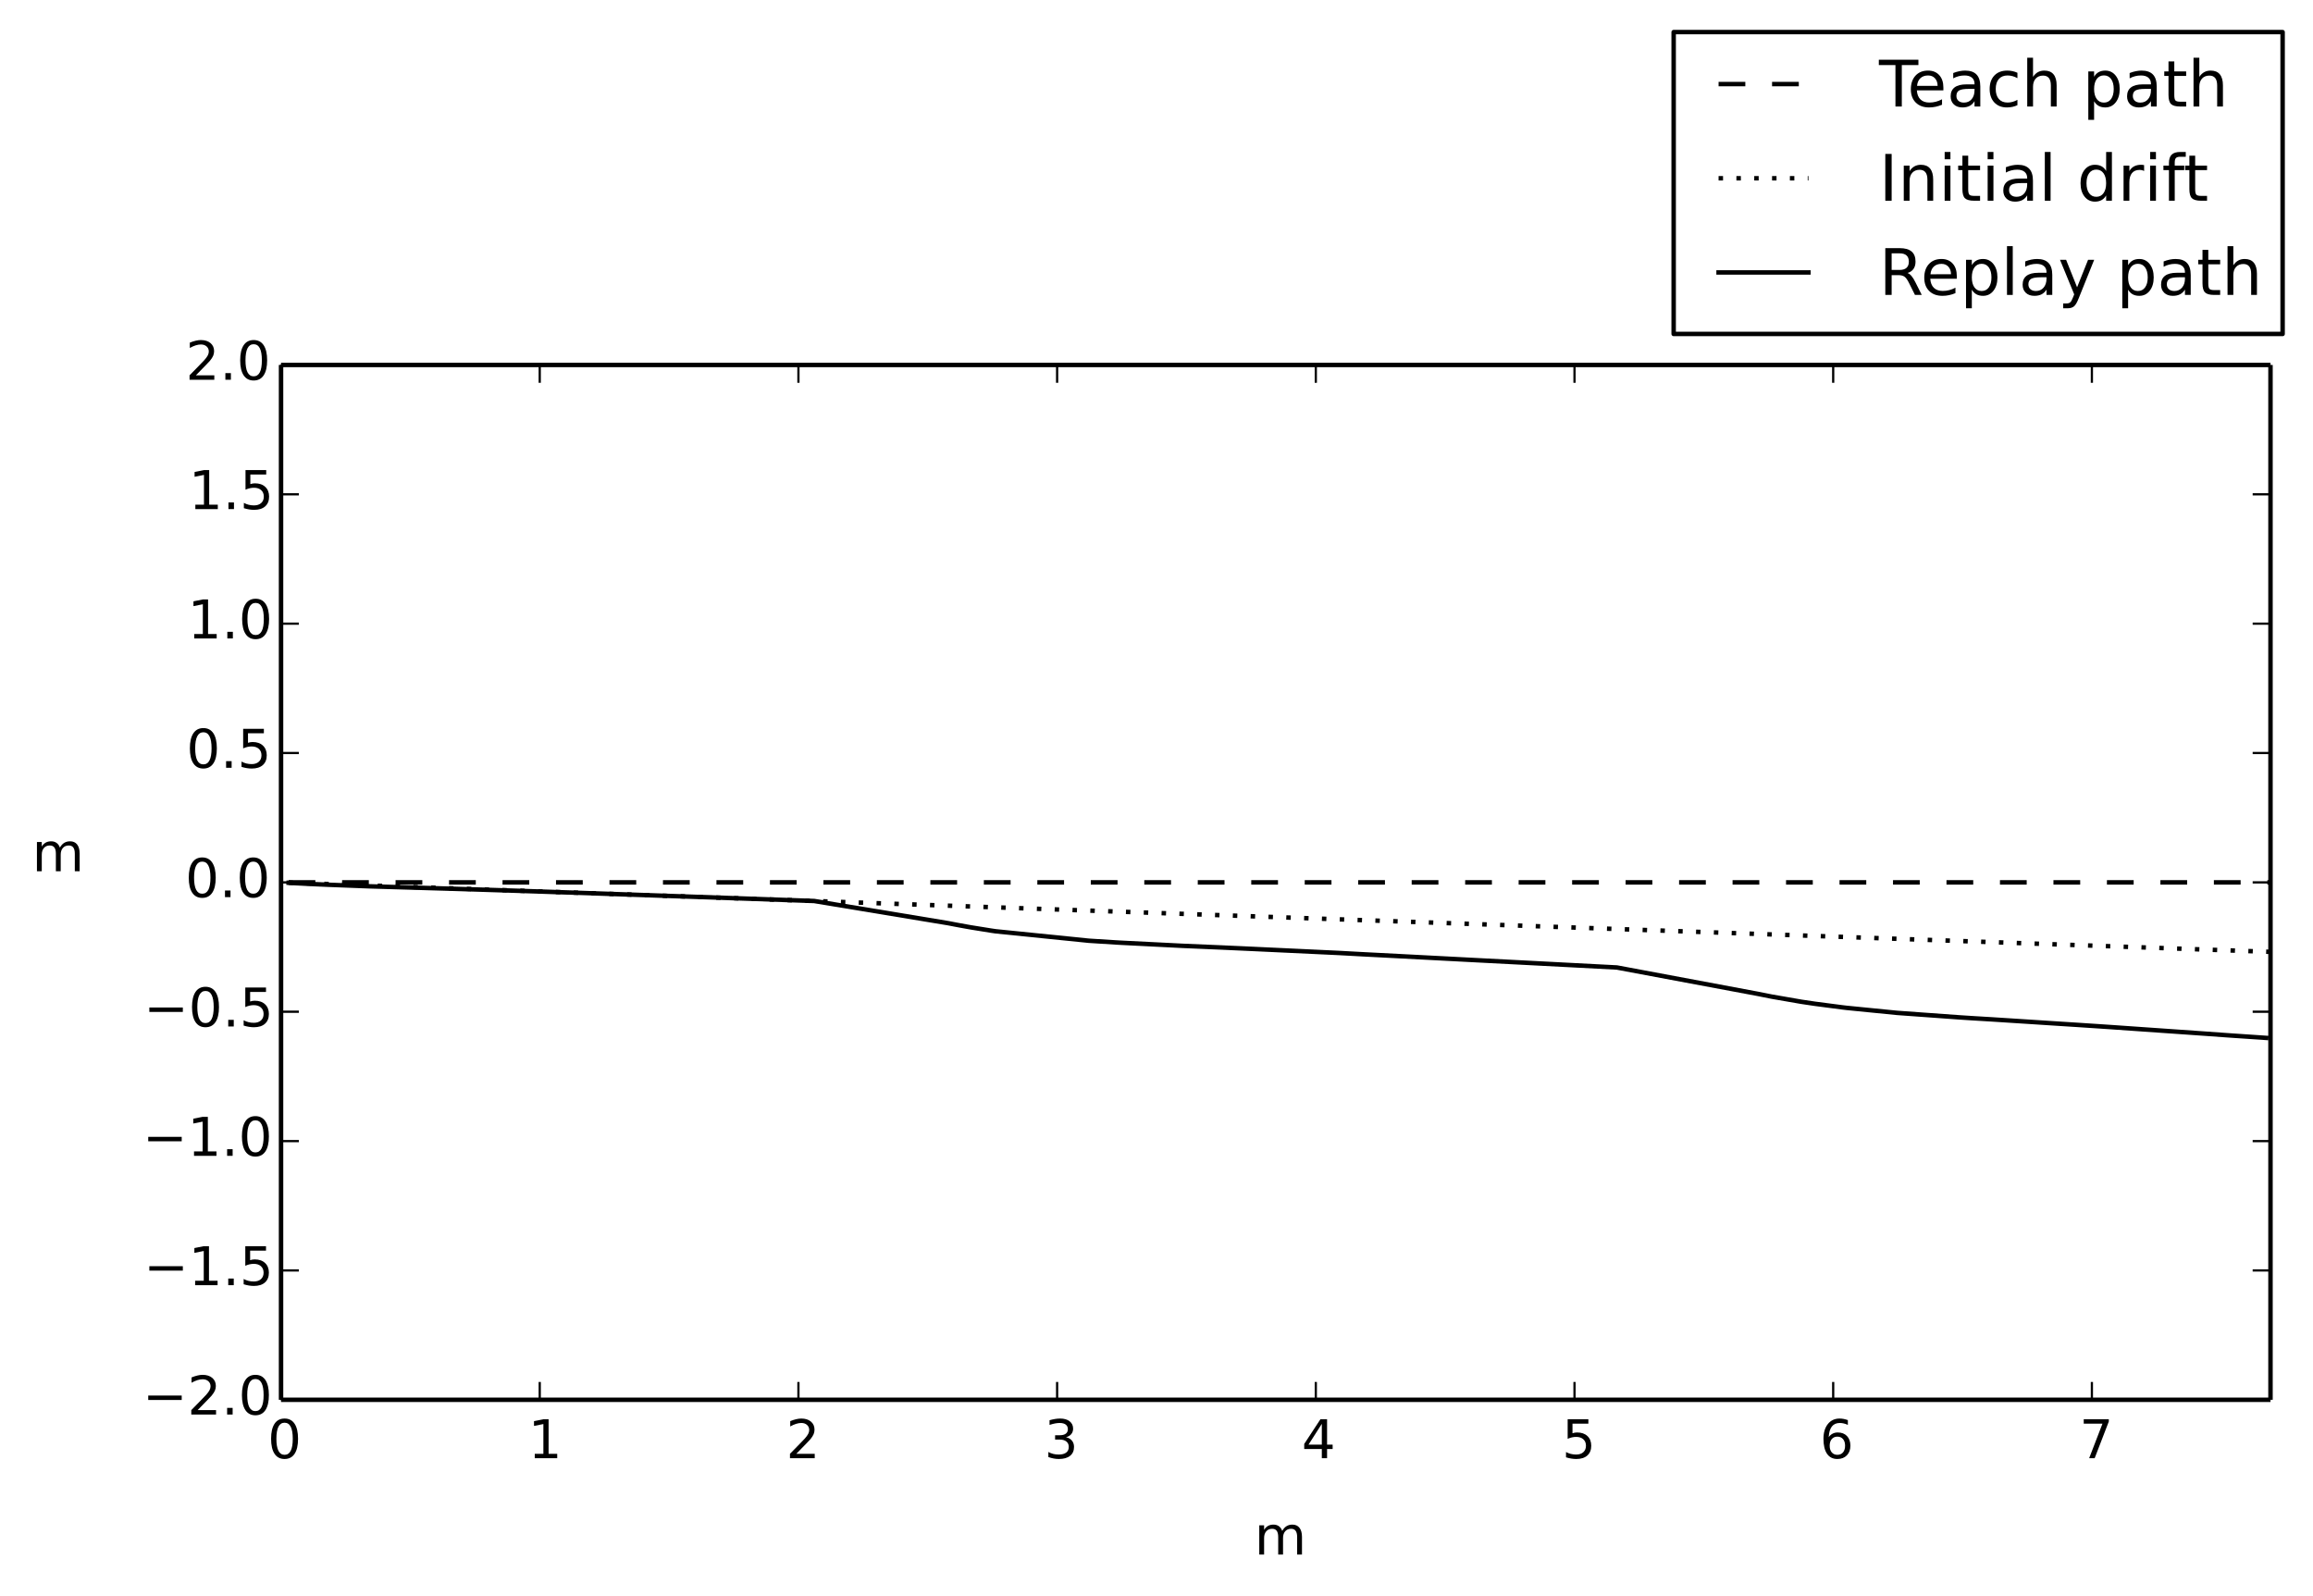
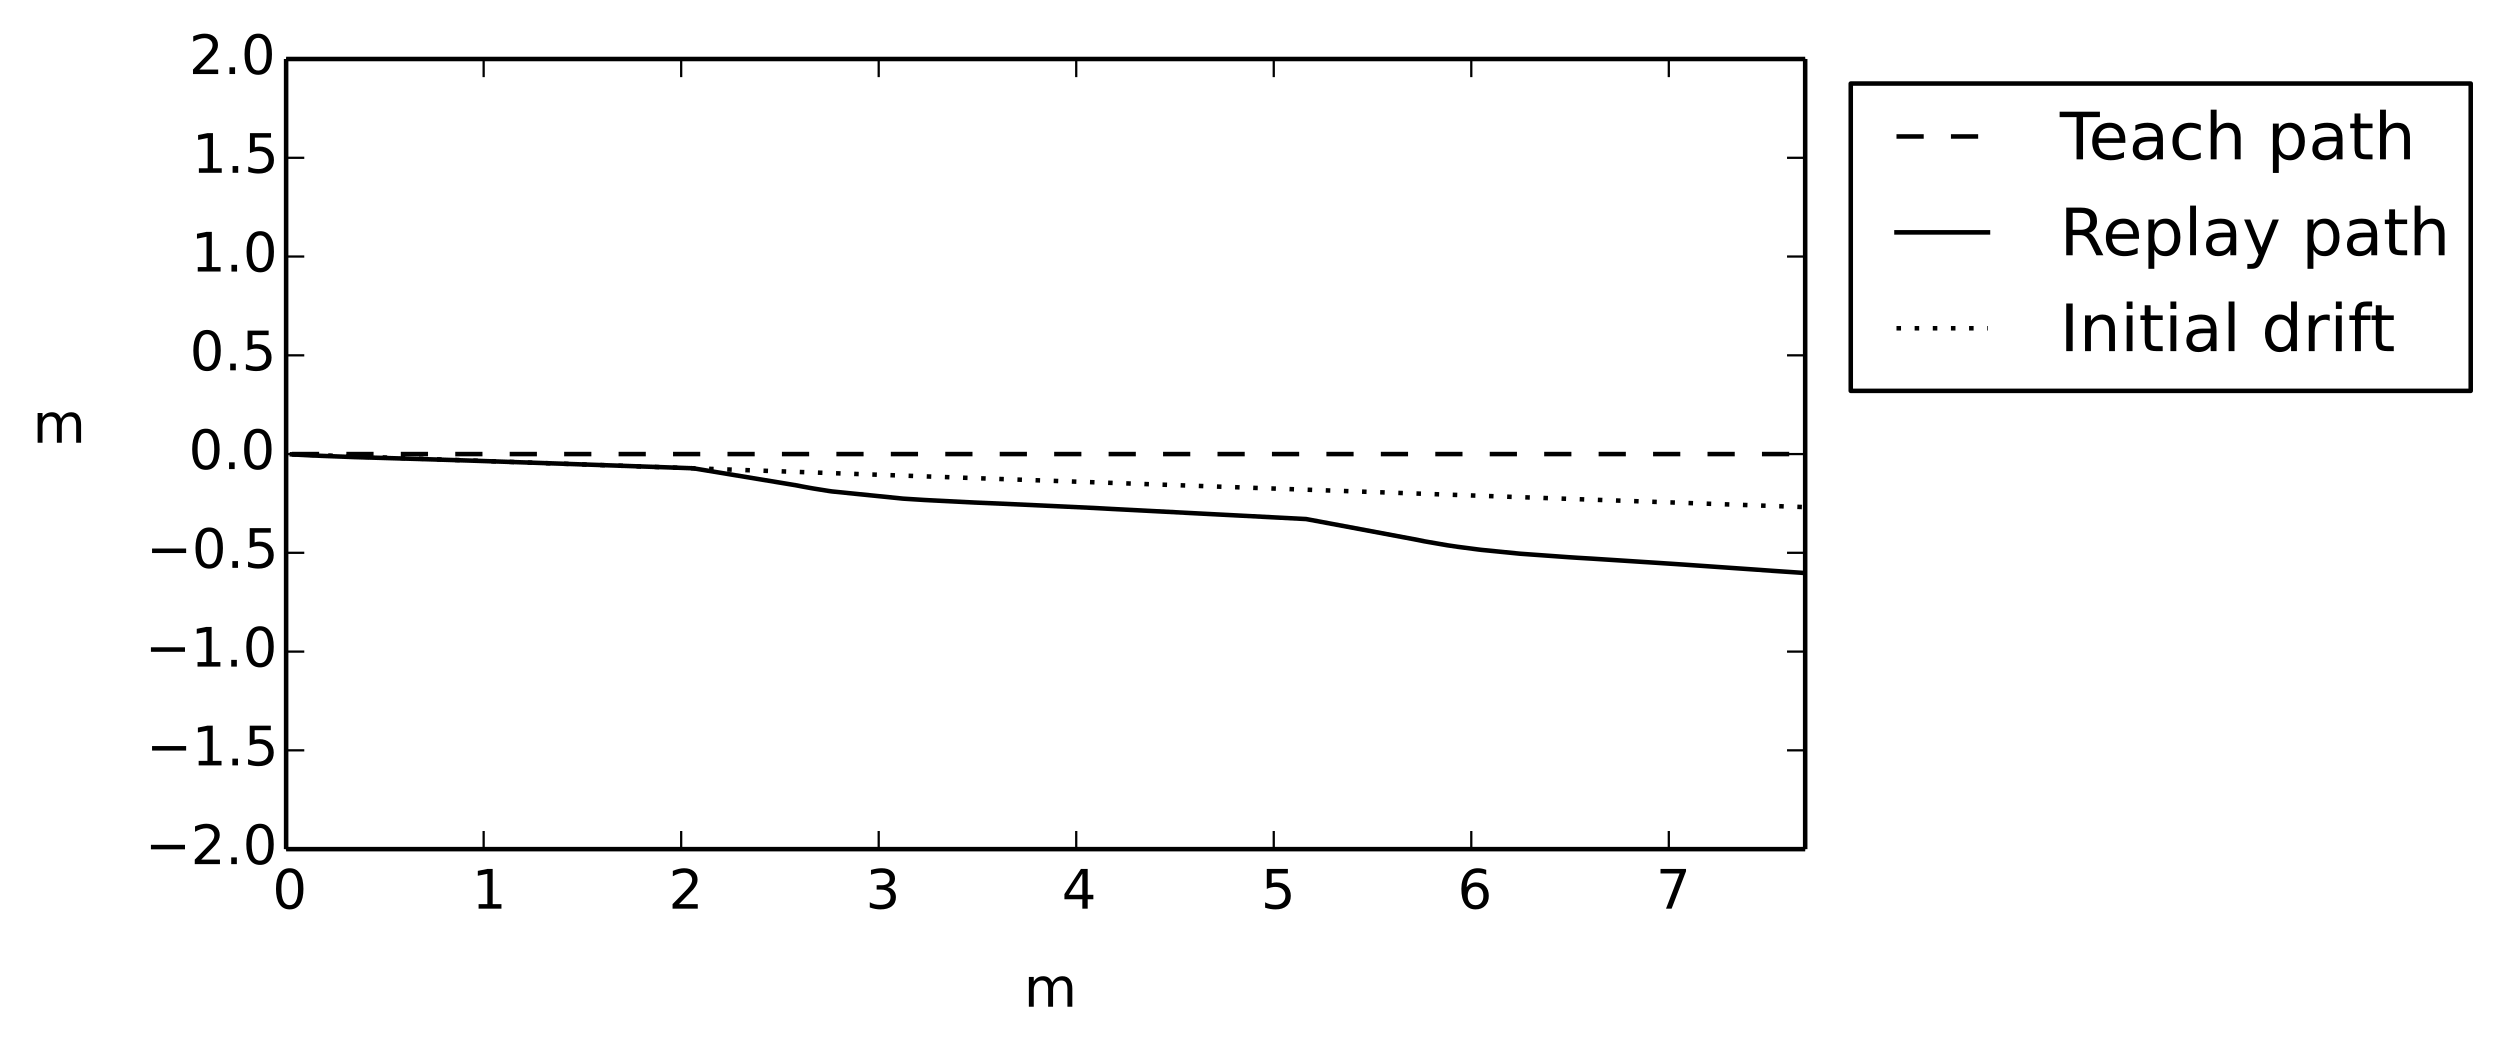
- <svg xmlns="http://www.w3.org/2000/svg" xmlns:xlink="http://www.w3.org/1999/xlink" height="358pt" version="1.1" viewBox="0 0 519 358" width="519pt">
+ <svg xmlns="http://www.w3.org/2000/svg" xmlns:xlink="http://www.w3.org/1999/xlink" height="231pt" version="1.1" viewBox="0 0 551 231" width="551pt">
  <defs>
    <style type="text/css">
*{stroke-linecap:butt;stroke-linejoin:round;}
  </style>
  </defs>
  <g id="figure_1">
    <g id="patch_1">
-       <path d=" M0 358.508 L519.382 358.508 L519.382 0 L0 0 z " style="fill:#ffffff;" />
+       <path d=" M0 231.573 L551.746 231.573 L551.746 0 L0 0 z " style="fill:#ffffff;" />
    </g>
    <g id="axes_1">
      <g id="patch_2">
-         <path d=" M63.062 314.08 L509.462 314.08 L509.462 81.895 L63.062 81.895 z " style="fill:#ffffff;" />
+         <path d=" M63.062 187.146 L397.862 187.146 L397.862 13.007 L63.062 13.007 z " style="fill:#ffffff;" />
      </g>
      <g id="line2d_1">
-         <path clip-path="url(#pa3fb8d9134)" d=" M64.76 197.988 L66.4 197.988 L69.594 197.988 L70.632 197.988 L73.546 197.988 L82.97 197.988 L91.928 197.988 L101.537 197.988 L104.638 197.988 L105.892 197.988 L116.638 197.988 L123.231 197.988 L133.83 197.988 L134.774 197.988 L135.996 197.988 L137.536 197.988 L138.831 197.988 L140.207 197.988 L141.583 197.988 L150.254 197.988 L154.836 197.988 L177.791 197.988 L179.6 197.988 L180.618 197.988 L182.771 197.988 L213.012 197.988 L214.547 197.988 L215.495 197.988 L217.191 197.988 L218.23 197.988 L222.666 197.988 L223.704 197.988 L244.687 197.988 L250.801 197.988 L251.913 197.988 L265.741 197.988 L274.581 197.988 L276.304 197.988 L277.344 197.988 L278.83 197.988 L280.166 197.988 L282.258 197.988 L286.49 197.988 L300.86 197.988 L306.133 197.988 L315.03 197.988 L329.557 197.988 L331.193 197.988 L342.741 197.988 L363.287 197.988 L395.137 197.988 L398.224 197.988 L404.951 197.988 L407.996 197.988 L414.12 197.988 L415.06 197.988 L426.439 197.988 L440.63 197.988 L443.622 197.988 L444.809 197.988 L446.211 197.988 L447.583 197.988 L456.989 197.988 L461.381 197.988 L462.76 197.988 L464.146 197.988 L465.532 197.988 L466.992 197.988 L468.198 197.988 L469.662 197.988 L471.031 197.988 L474.653 197.988 L495.523 197.988 L500.669 197.988 L509.462 197.988" style="fill:none;stroke:#000000;stroke-dasharray:6,6;stroke-dashoffset:0.0;" />
+         <path clip-path="url(#p49f11e9aaa)" d=" M64.336 100.076 L65.566 100.076 L67.961 100.076 L68.74 100.076 L70.925 100.076 L77.993 100.076 L84.712 100.076 L91.918 100.076 L94.244 100.076 L95.184 100.076 L103.244 100.076 L108.189 100.076 L116.138 100.076 L116.846 100.076 L117.763 100.076 L118.917 100.076 L119.889 100.076 L120.921 100.076 L121.953 100.076 L128.456 100.076 L131.893 100.076 L149.109 100.076 L150.466 100.076 L151.229 100.076 L152.844 100.076 L175.525 100.076 L176.676 100.076 L177.387 100.076 L178.659 100.076 L179.438 100.076 L182.765 100.076 L183.544 100.076 L199.281 100.076 L203.867 100.076 L204.7 100.076 L215.071 100.076 L221.701 100.076 L222.994 100.076 L223.773 100.076 L224.888 100.076 L225.89 100.076 L227.459 100.076 L230.633 100.076 L241.41 100.076 L245.366 100.076 L252.038 100.076 L262.934 100.076 L264.16 100.076 L272.821 100.076 L288.231 100.076 L312.118 100.076 L314.433 100.076 L319.479 100.076 L321.762 100.076 L326.356 100.076 L327.061 100.076 L335.595 100.076 L346.238 100.076 L348.482 100.076 L349.372 100.076 L350.423 100.076 L351.453 100.076 L358.507 100.076 L361.801 100.076 L362.835 100.076 L363.875 100.076 L364.914 100.076 L366.009 100.076 L366.914 100.076 L368.012 100.076 L369.039 100.076 L371.755 100.076 L387.408 100.076 L391.267 100.076 L397.862 100.076" style="fill:none;stroke:#000000;stroke-dasharray:6,6;stroke-dashoffset:0.0;" />
      </g>
      <g id="line2d_2">
-         <path clip-path="url(#pa3fb8d9134)" d=" M64.76 198.047 L66.4 198.104 L69.594 198.216 L70.632 198.252 L73.546 198.354 L82.97 198.683 L91.928 198.996 L101.537 199.331 L104.638 199.439 L105.892 199.483 L116.638 199.858 L123.231 200.089 L133.83 200.459 L134.774 200.492 L135.996 200.534 L137.536 200.588 L138.831 200.633 L140.207 200.682 L141.583 200.73 L150.254 201.032 L154.836 201.192 L177.791 201.994 L179.6 202.057 L180.618 202.093 L182.771 202.168 L213.012 203.224 L214.547 203.278 L215.495 203.311 L217.191 203.37 L218.23 203.406 L222.666 203.561 L223.704 203.597 L244.687 204.33 L250.801 204.544 L251.913 204.582 L265.741 205.065 L274.581 205.374 L276.304 205.434 L277.344 205.47 L278.83 205.522 L280.166 205.569 L282.258 205.642 L286.49 205.79 L300.86 206.292 L306.133 206.476 L315.03 206.786 L329.557 207.294 L331.193 207.351 L342.741 207.754 L363.287 208.472 L395.137 209.584 L398.224 209.692 L404.951 209.927 L407.996 210.033 L414.12 210.247 L415.06 210.28 L426.439 210.677 L440.63 211.173 L443.622 211.277 L444.809 211.318 L446.211 211.367 L447.583 211.415 L456.989 211.744 L461.381 211.897 L462.76 211.945 L464.146 211.994 L465.532 212.042 L466.992 212.093 L468.198 212.135 L469.662 212.186 L471.031 212.234 L474.653 212.361 L495.523 213.089 L500.669 213.269 L509.462 213.576" style="fill:none;stroke:#000000;stroke-dasharray:1,3;stroke-dashoffset:0.0;" />
+         <path clip-path="url(#p49f11e9aaa)" d=" M64.334 100.143 L65.562 100.215 L67.955 100.337 L68.733 100.374 L70.916 100.471 L77.979 100.741 L84.695 100.938 L91.898 101.149 L94.223 101.22 L95.163 101.248 L103.219 101.502 L108.161 101.667 L116.106 101.935 L116.813 101.959 L117.729 101.991 L118.883 102.031 L119.854 102.065 L120.885 102.1 L121.917 102.135 L128.416 102.36 L131.851 102.478 L149.056 103.077 L150.412 103.125 L151.175 103.153 L152.789 103.211 L175.353 106.946 L176.498 107.166 L177.204 107.298 L178.469 107.527 L179.244 107.663 L182.555 108.194 L183.33 108.307 L199.021 109.898 L203.599 110.187 L204.432 110.234 L214.791 110.756 L221.415 111.038 L222.706 111.097 L223.485 111.133 L224.598 111.183 L225.6 111.229 L227.168 111.301 L230.338 111.45 L241.104 111.955 L245.054 112.172 L251.718 112.516 L262.601 113.085 L263.826 113.149 L272.477 113.597 L287.868 114.399 L311.615 118.843 L313.915 119.302 L318.934 120.171 L321.207 120.508 L325.782 121.105 L326.484 121.189 L334.994 122.035 L345.617 122.8 L347.858 122.945 L348.746 122.998 L349.796 123.061 L350.824 123.122 L357.866 123.575 L361.155 123.788 L362.188 123.855 L363.226 123.921 L364.263 123.987 L365.357 124.057 L366.26 124.117 L367.356 124.189 L368.381 124.256 L371.092 124.437 L386.717 125.525 L390.569 125.802 L397.152 126.25" style="fill:none;stroke:#000000;stroke-linecap:square;" />
      </g>
      <g id="line2d_3">
-         <path clip-path="url(#pa3fb8d9134)" d=" M64.758 198.077 L66.396 198.173 L69.586 198.335 L70.623 198.384 L73.534 198.514 L82.951 198.873 L91.906 199.136 L101.51 199.418 L104.61 199.513 L105.863 199.55 L116.605 199.889 L123.193 200.109 L133.787 200.466 L134.73 200.498 L135.952 200.54 L137.49 200.594 L138.784 200.639 L140.16 200.686 L141.535 200.733 L150.201 201.033 L154.781 201.19 L177.721 201.989 L179.529 202.053 L180.547 202.09 L182.698 202.167 L212.784 207.147 L214.31 207.44 L215.251 207.616 L216.939 207.922 L217.971 208.103 L222.386 208.811 L223.419 208.962 L244.34 211.084 L250.445 211.468 L251.555 211.531 L265.367 212.227 L274.2 212.603 L275.921 212.682 L276.959 212.729 L278.444 212.796 L279.78 212.857 L281.869 212.954 L286.097 213.152 L300.452 213.826 L305.718 214.115 L314.604 214.574 L329.114 215.332 L330.747 215.418 L342.282 216.015 L362.803 217.085 L394.466 223.009 L397.533 223.621 L404.224 224.781 L407.255 225.23 L413.355 226.026 L414.292 226.138 L425.639 227.265 L439.802 228.286 L442.79 228.479 L443.974 228.55 L445.374 228.634 L446.744 228.716 L456.135 229.319 L460.52 229.604 L461.896 229.692 L463.281 229.781 L464.664 229.869 L466.121 229.962 L467.326 230.042 L468.788 230.138 L470.154 230.227 L473.769 230.469 L494.602 231.919 L499.738 232.289 L508.515 232.885" style="fill:none;stroke:#000000;stroke-linecap:square;" />
+         <path clip-path="url(#p49f11e9aaa)" d=" M64.336 100.121 L65.566 100.164 L67.961 100.247 L68.74 100.275 L70.925 100.351 L77.993 100.598 L84.712 100.832 L91.918 101.084 L94.244 101.165 L95.184 101.198 L103.244 101.479 L108.189 101.652 L116.138 101.93 L116.846 101.954 L117.763 101.986 L118.917 102.027 L119.889 102.061 L120.921 102.097 L121.953 102.133 L128.456 102.36 L131.893 102.48 L149.109 103.081 L150.466 103.128 L151.229 103.155 L152.844 103.211 L175.525 104.004 L176.676 104.044 L177.387 104.069 L178.659 104.113 L179.438 104.14 L182.765 104.256 L183.544 104.284 L199.281 104.833 L203.867 104.993 L204.7 105.022 L215.071 105.385 L221.701 105.616 L222.994 105.661 L223.773 105.688 L224.888 105.727 L225.89 105.762 L227.459 105.817 L230.633 105.928 L241.41 106.304 L245.366 106.442 L252.038 106.675 L262.934 107.056 L264.16 107.099 L272.821 107.401 L288.231 107.939 L312.118 108.773 L314.433 108.854 L319.479 109.031 L321.762 109.11 L326.356 109.271 L327.061 109.295 L335.595 109.593 L346.238 109.965 L348.482 110.043 L349.372 110.074 L350.423 110.111 L351.453 110.147 L358.507 110.393 L361.801 110.508 L362.835 110.545 L363.875 110.581 L364.914 110.617 L366.009 110.655 L366.914 110.687 L368.012 110.725 L369.039 110.761 L371.755 110.856 L387.408 111.403 L391.267 111.537 L397.862 111.768" style="fill:none;stroke:#000000;stroke-dasharray:1,3;stroke-dashoffset:0.0;" />
      </g>
      <g id="matplotlib.axis_1">
        <g id="xtick_1">
          <g id="line2d_4">
            <defs>
              <path d=" M0 0 L0 -4" id="m93b0483c22" style="stroke:#000000;stroke-width:0.5;" />
            </defs>
            <g>
-               <use style="stroke:#000000;stroke-width:0.5;" x="63.062" xlink:href="#m93b0483c22" y="314.08" />
+               <use style="stroke:#000000;stroke-width:0.5;" x="63.062" xlink:href="#m93b0483c22" y="187.146" />
            </g>
          </g>
          <g id="line2d_5">
            <defs>
              <path d=" M0 0 L0 4" id="m741efc42ff" style="stroke:#000000;stroke-width:0.5;" />
            </defs>
            <g>
-               <use style="stroke:#000000;stroke-width:0.5;" x="63.062" xlink:href="#m741efc42ff" y="81.895" />
+               <use style="stroke:#000000;stroke-width:0.5;" x="63.062" xlink:href="#m741efc42ff" y="13.007" />
            </g>
          </g>
          <g id="text_1">
            <defs>
              <path d=" M31.781 66.406 Q24.172 66.406 20.328 58.906 Q16.5 51.422 16.5 36.375 Q16.5 21.391 20.328 13.891 Q24.172 6.391 31.781 6.391 Q39.453 6.391 43.281 13.891 Q47.125 21.391 47.125 36.375 Q47.125 51.422 43.281 58.906 Q39.453 66.406 31.781 66.406 M31.781 74.219 Q44.047 74.219 50.516 64.516 Q56.984 54.828 56.984 36.375 Q56.984 17.969 50.516 8.266 Q44.047 -1.422 31.781 -1.422 Q19.531 -1.422 13.062 8.266 Q6.594 17.969 6.594 36.375 Q6.594 54.828 13.062 64.516 Q19.531 74.219 31.781 74.219" id="DejaVuSans-30" />
            </defs>
-             <g transform="translate(60.03844 327.1982)scale(0.12 -0.12)">
+             <g transform="translate(60.03844 200.2637)scale(0.12 -0.12)">
              <use xlink:href="#DejaVuSans-30" />
            </g>
          </g>
        </g>
        <g id="xtick_2">
          <g id="line2d_6">
            <g>
-               <use style="stroke:#000000;stroke-width:0.5;" x="121.108" xlink:href="#m93b0483c22" y="314.08" />
+               <use style="stroke:#000000;stroke-width:0.5;" x="106.597" xlink:href="#m93b0483c22" y="187.146" />
            </g>
          </g>
          <g id="line2d_7">
            <g>
-               <use style="stroke:#000000;stroke-width:0.5;" x="121.108" xlink:href="#m741efc42ff" y="81.895" />
+               <use style="stroke:#000000;stroke-width:0.5;" x="106.597" xlink:href="#m741efc42ff" y="13.007" />
            </g>
          </g>
          <g id="text_2">
            <defs>
              <path d=" M12.406 8.297 L28.516 8.297 L28.516 63.922 L10.984 60.406 L10.984 69.391 L28.422 72.906 L38.281 72.906 L38.281 8.297 L54.391 8.297 L54.391 0 L12.406 0 z " id="DejaVuSans-31" />
            </defs>
-             <g transform="translate(118.5037 327.1982)scale(0.12 -0.12)">
+             <g transform="translate(103.9922 200.2637)scale(0.12 -0.12)">
              <use xlink:href="#DejaVuSans-31" />
            </g>
          </g>
        </g>
        <g id="xtick_3">
          <g id="line2d_8">
            <g>
-               <use style="stroke:#000000;stroke-width:0.5;" x="179.154" xlink:href="#m93b0483c22" y="314.08" />
+               <use style="stroke:#000000;stroke-width:0.5;" x="150.131" xlink:href="#m93b0483c22" y="187.146" />
            </g>
          </g>
          <g id="line2d_9">
            <g>
-               <use style="stroke:#000000;stroke-width:0.5;" x="179.154" xlink:href="#m741efc42ff" y="81.895" />
+               <use style="stroke:#000000;stroke-width:0.5;" x="150.131" xlink:href="#m741efc42ff" y="13.007" />
            </g>
          </g>
          <g id="text_3">
            <defs>
              <path d=" M19.188 8.297 L53.609 8.297 L53.609 0 L7.328 0 L7.328 8.297 Q12.938 14.109 22.625 23.891 Q32.328 33.688 34.812 36.531 Q39.547 41.844 41.422 45.531 Q43.312 49.219 43.312 52.781 Q43.312 58.594 39.234 62.25 Q35.156 65.922 28.609 65.922 Q23.969 65.922 18.812 64.312 Q13.672 62.703 7.812 59.422 L7.812 69.391 Q13.766 71.781 18.938 73 Q24.125 74.219 28.422 74.219 Q39.75 74.219 46.484 68.547 Q53.219 62.891 53.219 53.422 Q53.219 48.922 51.531 44.891 Q49.859 40.875 45.406 35.406 Q44.188 33.984 37.641 27.219 Q31.109 20.453 19.188 8.297" id="DejaVuSans-32" />
            </defs>
-             <g transform="translate(176.3775 327.1982)scale(0.12 -0.12)">
+             <g transform="translate(147.3544 200.2637)scale(0.12 -0.12)">
              <use xlink:href="#DejaVuSans-32" />
            </g>
          </g>
        </g>
        <g id="xtick_4">
          <g id="line2d_10">
            <g>
-               <use style="stroke:#000000;stroke-width:0.5;" x="237.201" xlink:href="#m93b0483c22" y="314.08" />
+               <use style="stroke:#000000;stroke-width:0.5;" x="193.666" xlink:href="#m93b0483c22" y="187.146" />
            </g>
          </g>
          <g id="line2d_11">
            <g>
-               <use style="stroke:#000000;stroke-width:0.5;" x="237.201" xlink:href="#m741efc42ff" y="81.895" />
+               <use style="stroke:#000000;stroke-width:0.5;" x="193.666" xlink:href="#m741efc42ff" y="13.007" />
            </g>
          </g>
          <g id="text_4">
            <defs>
              <path d=" M40.578 39.312 Q47.656 37.797 51.625 33 Q55.609 28.219 55.609 21.188 Q55.609 10.406 48.188 4.484 Q40.766 -1.422 27.094 -1.422 Q22.516 -1.422 17.656 -0.516 Q12.797 0.391 7.625 2.203 L7.625 11.719 Q11.719 9.328 16.594 8.109 Q21.484 6.891 26.812 6.891 Q36.078 6.891 40.938 10.547 Q45.797 14.203 45.797 21.188 Q45.797 27.641 41.281 31.266 Q36.766 34.906 28.719 34.906 L20.219 34.906 L20.219 43.016 L29.109 43.016 Q36.375 43.016 40.234 45.922 Q44.094 48.828 44.094 54.297 Q44.094 59.906 40.109 62.906 Q36.141 65.922 28.719 65.922 Q24.656 65.922 20.016 65.031 Q15.375 64.156 9.812 62.312 L9.812 71.094 Q15.438 72.656 20.344 73.438 Q25.25 74.219 29.594 74.219 Q40.828 74.219 47.359 69.109 Q53.906 64.016 53.906 55.328 Q53.906 49.266 50.438 45.094 Q46.969 40.922 40.578 39.312" id="DejaVuSans-33" />
            </defs>
-             <g transform="translate(234.3215 327.1982)scale(0.12 -0.12)">
+             <g transform="translate(190.7869 200.2637)scale(0.12 -0.12)">
              <use xlink:href="#DejaVuSans-33" />
            </g>
          </g>
        </g>
        <g id="xtick_5">
          <g id="line2d_12">
            <g>
-               <use style="stroke:#000000;stroke-width:0.5;" x="295.247" xlink:href="#m93b0483c22" y="314.08" />
+               <use style="stroke:#000000;stroke-width:0.5;" x="237.201" xlink:href="#m93b0483c22" y="187.146" />
            </g>
          </g>
          <g id="line2d_13">
            <g>
-               <use style="stroke:#000000;stroke-width:0.5;" x="295.247" xlink:href="#m741efc42ff" y="81.895" />
+               <use style="stroke:#000000;stroke-width:0.5;" x="237.201" xlink:href="#m741efc42ff" y="13.007" />
            </g>
          </g>
          <g id="text_5">
            <defs>
              <path d=" M37.797 64.312 L12.891 25.391 L37.797 25.391 z  M35.203 72.906 L47.609 72.906 L47.609 25.391 L58.016 25.391 L58.016 17.188 L47.609 17.188 L47.609 0 L37.797 0 L37.797 17.188 L4.891 17.188 L4.891 26.703 z " id="DejaVuSans-34" />
            </defs>
-             <g transform="translate(292.0594 327.1982)scale(0.12 -0.12)">
+             <g transform="translate(234.0131 200.2637)scale(0.12 -0.12)">
              <use xlink:href="#DejaVuSans-34" />
            </g>
          </g>
        </g>
        <g id="xtick_6">
          <g id="line2d_14">
            <g>
-               <use style="stroke:#000000;stroke-width:0.5;" x="353.293" xlink:href="#m93b0483c22" y="314.08" />
+               <use style="stroke:#000000;stroke-width:0.5;" x="280.735" xlink:href="#m93b0483c22" y="187.146" />
            </g>
          </g>
          <g id="line2d_15">
            <g>
-               <use style="stroke:#000000;stroke-width:0.5;" x="353.293" xlink:href="#m741efc42ff" y="81.895" />
+               <use style="stroke:#000000;stroke-width:0.5;" x="280.735" xlink:href="#m741efc42ff" y="13.007" />
            </g>
          </g>
          <g id="text_6">
            <defs>
              <path d=" M10.797 72.906 L49.516 72.906 L49.516 64.594 L19.828 64.594 L19.828 46.734 Q21.969 47.469 24.109 47.828 Q26.266 48.188 28.422 48.188 Q40.625 48.188 47.75 41.5 Q54.891 34.812 54.891 23.391 Q54.891 11.625 47.562 5.094 Q40.234 -1.422 26.906 -1.422 Q22.312 -1.422 17.547 -0.641 Q12.797 0.141 7.719 1.703 L7.719 11.625 Q12.109 9.234 16.797 8.062 Q21.484 6.891 26.703 6.891 Q35.156 6.891 40.078 11.328 Q45.016 15.766 45.016 23.391 Q45.016 31 40.078 35.438 Q35.156 39.891 26.703 39.891 Q22.75 39.891 18.812 39.016 Q14.891 38.141 10.797 36.281 z " id="DejaVuSans-35" />
            </defs>
-             <g transform="translate(350.4628 327.1982)scale(0.12 -0.12)">
+             <g transform="translate(277.905 200.2637)scale(0.12 -0.12)">
              <use xlink:href="#DejaVuSans-35" />
            </g>
          </g>
        </g>
        <g id="xtick_7">
          <g id="line2d_16">
            <g>
-               <use style="stroke:#000000;stroke-width:0.5;" x="411.339" xlink:href="#m93b0483c22" y="314.08" />
+               <use style="stroke:#000000;stroke-width:0.5;" x="324.27" xlink:href="#m93b0483c22" y="187.146" />
            </g>
          </g>
          <g id="line2d_17">
            <g>
-               <use style="stroke:#000000;stroke-width:0.5;" x="411.339" xlink:href="#m741efc42ff" y="81.895" />
+               <use style="stroke:#000000;stroke-width:0.5;" x="324.27" xlink:href="#m741efc42ff" y="13.007" />
            </g>
          </g>
          <g id="text_7">
            <defs>
              <path d=" M33.016 40.375 Q26.375 40.375 22.484 35.828 Q18.609 31.297 18.609 23.391 Q18.609 15.531 22.484 10.953 Q26.375 6.391 33.016 6.391 Q39.656 6.391 43.531 10.953 Q47.406 15.531 47.406 23.391 Q47.406 31.297 43.531 35.828 Q39.656 40.375 33.016 40.375 M52.594 71.297 L52.594 62.312 Q48.875 64.062 45.094 64.984 Q41.312 65.922 37.594 65.922 Q27.828 65.922 22.672 59.328 Q17.531 52.734 16.797 39.406 Q19.672 43.656 24.016 45.922 Q28.375 48.188 33.594 48.188 Q44.578 48.188 50.953 41.516 Q57.328 34.859 57.328 23.391 Q57.328 12.156 50.688 5.359 Q44.047 -1.422 33.016 -1.422 Q20.359 -1.422 13.672 8.266 Q6.984 17.969 6.984 36.375 Q6.984 53.656 15.188 63.938 Q23.391 74.219 37.203 74.219 Q40.922 74.219 44.703 73.484 Q48.484 72.75 52.594 71.297" id="DejaVuSans-36" />
            </defs>
-             <g transform="translate(408.3187 327.1982)scale(0.12 -0.12)">
+             <g transform="translate(321.2494 200.2637)scale(0.12 -0.12)">
              <use xlink:href="#DejaVuSans-36" />
            </g>
          </g>
        </g>
        <g id="xtick_8">
          <g id="line2d_18">
            <g>
-               <use style="stroke:#000000;stroke-width:0.5;" x="469.386" xlink:href="#m93b0483c22" y="314.08" />
+               <use style="stroke:#000000;stroke-width:0.5;" x="367.805" xlink:href="#m93b0483c22" y="187.146" />
            </g>
          </g>
          <g id="line2d_19">
            <g>
-               <use style="stroke:#000000;stroke-width:0.5;" x="469.386" xlink:href="#m741efc42ff" y="81.895" />
+               <use style="stroke:#000000;stroke-width:0.5;" x="367.805" xlink:href="#m741efc42ff" y="13.007" />
            </g>
          </g>
          <g id="text_8">
            <defs>
              <path d=" M8.203 72.906 L55.078 72.906 L55.078 68.703 L28.609 0 L18.312 0 L43.219 64.594 L8.203 64.594 z " id="DejaVuSans-37" />
            </defs>
-             <g transform="translate(466.5731 327.1982)scale(0.12 -0.12)">
+             <g transform="translate(364.9922 200.2637)scale(0.12 -0.12)">
              <use xlink:href="#DejaVuSans-37" />
            </g>
          </g>
        </g>
        <g id="text_9">
          <defs>
            <path d=" M52 44.188 Q55.375 50.25 60.062 53.125 Q64.75 56 71.094 56 Q79.641 56 84.281 50.016 Q88.922 44.047 88.922 33.016 L88.922 0 L79.891 0 L79.891 32.719 Q79.891 40.578 77.094 44.375 Q74.312 48.188 68.609 48.188 Q61.625 48.188 57.562 43.547 Q53.516 38.922 53.516 30.906 L53.516 0 L44.484 0 L44.484 32.719 Q44.484 40.625 41.703 44.406 Q38.922 48.188 33.109 48.188 Q26.219 48.188 22.156 43.531 Q18.109 38.875 18.109 30.906 L18.109 0 L9.078 0 L9.078 54.688 L18.109 54.688 L18.109 46.188 Q21.188 51.219 25.484 53.609 Q29.781 56 35.688 56 Q41.656 56 45.828 52.969 Q50 49.953 52 44.188" id="DejaVuSans-6d" />
          </defs>
-           <g transform="translate(281.4712 348.8119)scale(0.12 -0.12)">
+           <g transform="translate(225.6712 221.8775)scale(0.12 -0.12)">
            <use xlink:href="#DejaVuSans-6d" />
          </g>
        </g>
      </g>
      <g id="matplotlib.axis_2">
        <g id="ytick_1">
          <g id="line2d_20">
            <defs>
              <path d=" M0 0 L4 0" id="m728421d6d4" style="stroke:#000000;stroke-width:0.5;" />
            </defs>
            <g>
-               <use style="stroke:#000000;stroke-width:0.5;" x="63.062" xlink:href="#m728421d6d4" y="314.08" />
+               <use style="stroke:#000000;stroke-width:0.5;" x="63.062" xlink:href="#m728421d6d4" y="187.146" />
            </g>
          </g>
          <g id="line2d_21">
            <defs>
              <path d=" M0 0 L-4 0" id="mcb0005524f" style="stroke:#000000;stroke-width:0.5;" />
            </defs>
            <g>
-               <use style="stroke:#000000;stroke-width:0.5;" x="509.462" xlink:href="#mcb0005524f" y="314.08" />
+               <use style="stroke:#000000;stroke-width:0.5;" x="397.862" xlink:href="#mcb0005524f" y="187.146" />
            </g>
          </g>
          <g id="text_10">
            <defs>
              <path d=" M10.688 12.406 L21 12.406 L21 0 L10.688 0 z " id="DejaVuSans-2e" />
              <path d=" M10.594 35.5 L73.188 35.5 L73.188 27.203 L10.594 27.203 z " id="DejaVuSans-2212" />
            </defs>
-             <g transform="translate(31.99063 317.3913)scale(0.12 -0.12)">
+             <g transform="translate(31.99063 190.4569)scale(0.12 -0.12)">
              <use xlink:href="#DejaVuSans-2212" />
              <use x="83.789" xlink:href="#DejaVuSans-32" />
              <use x="147.412" xlink:href="#DejaVuSans-2e" />
              <use x="179.199" xlink:href="#DejaVuSans-30" />
            </g>
          </g>
        </g>
        <g id="ytick_2">
          <g id="line2d_22">
            <g>
-               <use style="stroke:#000000;stroke-width:0.5;" x="63.062" xlink:href="#m728421d6d4" y="285.057" />
+               <use style="stroke:#000000;stroke-width:0.5;" x="63.062" xlink:href="#m728421d6d4" y="165.378" />
            </g>
          </g>
          <g id="line2d_23">
            <g>
-               <use style="stroke:#000000;stroke-width:0.5;" x="509.462" xlink:href="#mcb0005524f" y="285.057" />
+               <use style="stroke:#000000;stroke-width:0.5;" x="397.862" xlink:href="#mcb0005524f" y="165.378" />
            </g>
          </g>
          <g id="text_11">
-             <g transform="translate(32.24188 288.3682)scale(0.12 -0.12)">
+             <g transform="translate(32.24188 168.6895)scale(0.12 -0.12)">
              <use xlink:href="#DejaVuSans-2212" />
              <use x="83.789" xlink:href="#DejaVuSans-31" />
              <use x="147.412" xlink:href="#DejaVuSans-2e" />
              <use x="179.199" xlink:href="#DejaVuSans-35" />
            </g>
          </g>
        </g>
        <g id="ytick_3">
          <g id="line2d_24">
            <g>
-               <use style="stroke:#000000;stroke-width:0.5;" x="63.062" xlink:href="#m728421d6d4" y="256.034" />
+               <use style="stroke:#000000;stroke-width:0.5;" x="63.062" xlink:href="#m728421d6d4" y="143.611" />
            </g>
          </g>
          <g id="line2d_25">
            <g>
-               <use style="stroke:#000000;stroke-width:0.5;" x="509.462" xlink:href="#mcb0005524f" y="256.034" />
+               <use style="stroke:#000000;stroke-width:0.5;" x="397.862" xlink:href="#mcb0005524f" y="143.611" />
            </g>
          </g>
          <g id="text_12">
-             <g transform="translate(31.99063 259.345)scale(0.12 -0.12)">
+             <g transform="translate(31.99063 146.9222)scale(0.12 -0.12)">
              <use xlink:href="#DejaVuSans-2212" />
              <use x="83.789" xlink:href="#DejaVuSans-31" />
              <use x="147.412" xlink:href="#DejaVuSans-2e" />
              <use x="179.199" xlink:href="#DejaVuSans-30" />
            </g>
          </g>
        </g>
        <g id="ytick_4">
          <g id="line2d_26">
            <g>
-               <use style="stroke:#000000;stroke-width:0.5;" x="63.062" xlink:href="#m728421d6d4" y="227.011" />
+               <use style="stroke:#000000;stroke-width:0.5;" x="63.062" xlink:href="#m728421d6d4" y="121.844" />
            </g>
          </g>
          <g id="line2d_27">
            <g>
-               <use style="stroke:#000000;stroke-width:0.5;" x="509.462" xlink:href="#mcb0005524f" y="227.011" />
+               <use style="stroke:#000000;stroke-width:0.5;" x="397.862" xlink:href="#mcb0005524f" y="121.844" />
            </g>
          </g>
          <g id="text_13">
-             <g transform="translate(32.24188 230.3219)scale(0.12 -0.12)">
+             <g transform="translate(32.24188 125.1548)scale(0.12 -0.12)">
              <use xlink:href="#DejaVuSans-2212" />
              <use x="83.789" xlink:href="#DejaVuSans-30" />
              <use x="147.412" xlink:href="#DejaVuSans-2e" />
              <use x="179.199" xlink:href="#DejaVuSans-35" />
            </g>
          </g>
        </g>
        <g id="ytick_5">
          <g id="line2d_28">
            <g>
-               <use style="stroke:#000000;stroke-width:0.5;" x="63.062" xlink:href="#m728421d6d4" y="197.988" />
+               <use style="stroke:#000000;stroke-width:0.5;" x="63.062" xlink:href="#m728421d6d4" y="100.076" />
            </g>
          </g>
          <g id="line2d_29">
            <g>
-               <use style="stroke:#000000;stroke-width:0.5;" x="509.462" xlink:href="#mcb0005524f" y="197.988" />
+               <use style="stroke:#000000;stroke-width:0.5;" x="397.862" xlink:href="#mcb0005524f" y="100.076" />
            </g>
          </g>
          <g id="text_14">
-             <g transform="translate(41.56625 201.2988)scale(0.12 -0.12)">
+             <g transform="translate(41.56625 103.3875)scale(0.12 -0.12)">
              <use xlink:href="#DejaVuSans-30" />
              <use x="63.623" xlink:href="#DejaVuSans-2e" />
              <use x="95.41" xlink:href="#DejaVuSans-30" />
            </g>
          </g>
        </g>
        <g id="ytick_6">
          <g id="line2d_30">
            <g>
-               <use style="stroke:#000000;stroke-width:0.5;" x="63.062" xlink:href="#m728421d6d4" y="168.964" />
+               <use style="stroke:#000000;stroke-width:0.5;" x="63.062" xlink:href="#m728421d6d4" y="78.309" />
            </g>
          </g>
          <g id="line2d_31">
            <g>
-               <use style="stroke:#000000;stroke-width:0.5;" x="509.462" xlink:href="#mcb0005524f" y="168.964" />
+               <use style="stroke:#000000;stroke-width:0.5;" x="397.862" xlink:href="#mcb0005524f" y="78.309" />
            </g>
          </g>
          <g id="text_15">
-             <g transform="translate(41.8175 172.2757)scale(0.12 -0.12)">
+             <g transform="translate(41.8175 81.62015)scale(0.12 -0.12)">
              <use xlink:href="#DejaVuSans-30" />
              <use x="63.623" xlink:href="#DejaVuSans-2e" />
              <use x="95.41" xlink:href="#DejaVuSans-35" />
            </g>
          </g>
        </g>
        <g id="ytick_7">
          <g id="line2d_32">
            <g>
-               <use style="stroke:#000000;stroke-width:0.5;" x="63.062" xlink:href="#m728421d6d4" y="139.941" />
+               <use style="stroke:#000000;stroke-width:0.5;" x="63.062" xlink:href="#m728421d6d4" y="56.542" />
            </g>
          </g>
          <g id="line2d_33">
            <g>
-               <use style="stroke:#000000;stroke-width:0.5;" x="509.462" xlink:href="#mcb0005524f" y="139.941" />
+               <use style="stroke:#000000;stroke-width:0.5;" x="397.862" xlink:href="#mcb0005524f" y="56.542" />
            </g>
          </g>
          <g id="text_16">
-             <g transform="translate(42.09313 143.2525)scale(0.12 -0.12)">
+             <g transform="translate(42.09313 59.85281)scale(0.12 -0.12)">
              <use xlink:href="#DejaVuSans-31" />
              <use x="63.623" xlink:href="#DejaVuSans-2e" />
              <use x="95.41" xlink:href="#DejaVuSans-30" />
            </g>
          </g>
        </g>
        <g id="ytick_8">
          <g id="line2d_34">
            <g>
-               <use style="stroke:#000000;stroke-width:0.5;" x="63.062" xlink:href="#m728421d6d4" y="110.918" />
+               <use style="stroke:#000000;stroke-width:0.5;" x="63.062" xlink:href="#m728421d6d4" y="34.774" />
            </g>
          </g>
          <g id="line2d_35">
            <g>
-               <use style="stroke:#000000;stroke-width:0.5;" x="509.462" xlink:href="#mcb0005524f" y="110.918" />
+               <use style="stroke:#000000;stroke-width:0.5;" x="397.862" xlink:href="#mcb0005524f" y="34.774" />
            </g>
          </g>
          <g id="text_17">
-             <g transform="translate(42.34437 114.2294)scale(0.12 -0.12)">
+             <g transform="translate(42.34437 38.08547)scale(0.12 -0.12)">
              <use xlink:href="#DejaVuSans-31" />
              <use x="63.623" xlink:href="#DejaVuSans-2e" />
              <use x="95.41" xlink:href="#DejaVuSans-35" />
            </g>
          </g>
        </g>
        <g id="ytick_9">
          <g id="line2d_36">
            <g>
-               <use style="stroke:#000000;stroke-width:0.5;" x="63.062" xlink:href="#m728421d6d4" y="81.895" />
+               <use style="stroke:#000000;stroke-width:0.5;" x="63.062" xlink:href="#m728421d6d4" y="13.007" />
            </g>
          </g>
          <g id="line2d_37">
            <g>
-               <use style="stroke:#000000;stroke-width:0.5;" x="509.462" xlink:href="#mcb0005524f" y="81.895" />
+               <use style="stroke:#000000;stroke-width:0.5;" x="397.862" xlink:href="#mcb0005524f" y="13.007" />
            </g>
          </g>
          <g id="text_18">
-             <g transform="translate(41.65438 85.2063)scale(0.12 -0.12)">
+             <g transform="translate(41.65438 16.31812)scale(0.12 -0.12)">
              <use xlink:href="#DejaVuSans-32" />
              <use x="63.623" xlink:href="#DejaVuSans-2e" />
              <use x="95.41" xlink:href="#DejaVuSans-30" />
            </g>
          </g>
        </g>
        <g id="text_19">
-           <g transform="translate(7.2 195.4919)scale(0.12 -0.12)">
+           <g transform="translate(7.2 97.58062)scale(0.12 -0.12)">
            <use xlink:href="#DejaVuSans-6d" />
          </g>
        </g>
      </g>
      <g id="patch_3">
-         <path d=" M63.062 81.895 L509.462 81.895" style="fill:none;stroke:#000000;" />
+         <path d=" M63.062 13.007 L397.862 13.007" style="fill:none;stroke:#000000;" />
      </g>
      <g id="patch_4">
-         <path d=" M509.462 314.08 L509.462 81.895" style="fill:none;stroke:#000000;" />
+         <path d=" M397.862 187.146 L397.862 13.007" style="fill:none;stroke:#000000;" />
      </g>
      <g id="patch_5">
-         <path d=" M63.062 314.08 L509.462 314.08" style="fill:none;stroke:#000000;" />
+         <path d=" M63.062 187.146 L397.862 187.146" style="fill:none;stroke:#000000;" />
      </g>
      <g id="patch_6">
-         <path d=" M63.062 314.08 L63.062 81.895" style="fill:none;stroke:#000000;" />
+         <path d=" M63.062 187.146 L63.062 13.007" style="fill:none;stroke:#000000;" />
      </g>
      <g id="legend_1">
        <g id="patch_7">
-           <path d=" M375.542 74.93 L512.182 74.93 L512.182 7.2 L375.542 7.2 L375.542 74.93 z " style="fill:#ffffff;stroke:#000000;" />
+           <path d=" M407.906 86.145 L544.546 86.145 L544.546 18.416 L407.906 18.416 L407.906 86.145 z " style="fill:#ffffff;stroke:#000000;" />
        </g>
        <g id="line2d_38">
-           <path d=" M385.622 18.862 L405.782 18.862" style="fill:none;stroke:#000000;stroke-dasharray:6,6;stroke-dashoffset:0.0;" />
+           <path d=" M417.986 30.077 L438.146 30.077" style="fill:none;stroke:#000000;stroke-dasharray:6,6;stroke-dashoffset:0.0;" />
        </g>
        <g id="line2d_39" />
        <g id="text_20">
          <defs>
            <path d=" M-0.297 72.906 L61.375 72.906 L61.375 64.594 L35.5 64.594 L35.5 0 L25.594 0 L25.594 64.594 L-0.297 64.594 z " id="DejaVuSans-54" />
            <path d=" M18.109 8.203 L18.109 -20.797 L9.078 -20.797 L9.078 54.688 L18.109 54.688 L18.109 46.391 Q20.953 51.266 25.266 53.625 Q29.594 56 35.594 56 Q45.562 56 51.781 48.094 Q58.016 40.188 58.016 27.297 Q58.016 14.406 51.781 6.484 Q45.562 -1.422 35.594 -1.422 Q29.594 -1.422 25.266 0.953 Q20.953 3.328 18.109 8.203 M48.688 27.297 Q48.688 37.203 44.609 42.844 Q40.531 48.484 33.406 48.484 Q26.266 48.484 22.188 42.844 Q18.109 37.203 18.109 27.297 Q18.109 17.391 22.188 11.75 Q26.266 6.109 33.406 6.109 Q40.531 6.109 44.609 11.75 Q48.688 17.391 48.688 27.297" id="DejaVuSans-70" />
            <path id="DejaVuSans-20" />
            <path d=" M54.891 33.016 L54.891 0 L45.906 0 L45.906 32.719 Q45.906 40.484 42.875 44.328 Q39.844 48.188 33.797 48.188 Q26.516 48.188 22.312 43.547 Q18.109 38.922 18.109 30.906 L18.109 0 L9.078 0 L9.078 75.984 L18.109 75.984 L18.109 46.188 Q21.344 51.125 25.703 53.562 Q30.078 56 35.797 56 Q45.219 56 50.047 50.172 Q54.891 44.344 54.891 33.016" id="DejaVuSans-68" />
            <path d=" M18.312 70.219 L18.312 54.688 L36.812 54.688 L36.812 47.703 L18.312 47.703 L18.312 18.016 Q18.312 11.328 20.141 9.422 Q21.969 7.516 27.594 7.516 L36.812 7.516 L36.812 0 L27.594 0 Q17.188 0 13.234 3.875 Q9.281 7.766 9.281 18.016 L9.281 47.703 L2.688 47.703 L2.688 54.688 L9.281 54.688 L9.281 70.219 z " id="DejaVuSans-74" />
            <path d=" M56.203 29.594 L56.203 25.203 L14.891 25.203 Q15.484 15.922 20.484 11.062 Q25.484 6.203 34.422 6.203 Q39.594 6.203 44.453 7.469 Q49.312 8.734 54.109 11.281 L54.109 2.781 Q49.266 0.734 44.188 -0.344 Q39.109 -1.422 33.891 -1.422 Q20.797 -1.422 13.156 6.188 Q5.516 13.812 5.516 26.812 Q5.516 40.234 12.766 48.109 Q20.016 56 32.328 56 Q43.359 56 49.781 48.891 Q56.203 41.797 56.203 29.594 M47.219 32.234 Q47.125 39.594 43.094 43.984 Q39.062 48.391 32.422 48.391 Q24.906 48.391 20.391 44.141 Q15.875 39.891 15.188 32.172 z " id="DejaVuSans-65" />
            <path d=" M48.781 52.594 L48.781 44.188 Q44.969 46.297 41.141 47.344 Q37.312 48.391 33.406 48.391 Q24.656 48.391 19.812 42.844 Q14.984 37.312 14.984 27.297 Q14.984 17.281 19.812 11.734 Q24.656 6.203 33.406 6.203 Q37.312 6.203 41.141 7.25 Q44.969 8.297 48.781 10.406 L48.781 2.094 Q45.016 0.344 40.984 -0.531 Q36.969 -1.422 32.422 -1.422 Q20.062 -1.422 12.781 6.344 Q5.516 14.109 5.516 27.297 Q5.516 40.672 12.859 48.328 Q20.219 56 33.016 56 Q37.156 56 41.109 55.141 Q45.062 54.297 48.781 52.594" id="DejaVuSans-63" />
            <path d=" M34.281 27.484 Q23.391 27.484 19.188 25 Q14.984 22.516 14.984 16.5 Q14.984 11.719 18.141 8.906 Q21.297 6.109 26.703 6.109 Q34.188 6.109 38.703 11.406 Q43.219 16.703 43.219 25.484 L43.219 27.484 z  M52.203 31.203 L52.203 0 L43.219 0 L43.219 8.297 Q40.141 3.328 35.547 0.953 Q30.953 -1.422 24.312 -1.422 Q15.922 -1.422 10.953 3.297 Q6 8.016 6 15.922 Q6 25.141 12.172 29.828 Q18.359 34.516 30.609 34.516 L43.219 34.516 L43.219 35.406 Q43.219 41.609 39.141 45 Q35.062 48.391 27.688 48.391 Q23 48.391 18.547 47.266 Q14.109 46.141 10.016 43.891 L10.016 52.203 Q14.938 54.109 19.578 55.047 Q24.219 56 28.609 56 Q40.484 56 46.344 49.844 Q52.203 43.703 52.203 31.203" id="DejaVuSans-61" />
          </defs>
-           <g transform="translate(421.6219 23.90175)scale(0.144 -0.144)">
+           <g transform="translate(453.9859 35.11739)scale(0.144 -0.144)">
            <use xlink:href="#DejaVuSans-54" />
            <use x="44.084" xlink:href="#DejaVuSans-65" />
            <use x="105.607" xlink:href="#DejaVuSans-61" />
            <use x="166.887" xlink:href="#DejaVuSans-63" />
            <use x="221.867" xlink:href="#DejaVuSans-68" />
            <use x="285.246" xlink:href="#DejaVuSans-20" />
            <use x="317.033" xlink:href="#DejaVuSans-70" />
            <use x="380.51" xlink:href="#DejaVuSans-61" />
            <use x="441.789" xlink:href="#DejaVuSans-74" />
            <use x="480.998" xlink:href="#DejaVuSans-68" />
          </g>
        </g>
        <g id="line2d_40">
-           <path d=" M385.622 39.998 L405.782 39.998" style="fill:none;stroke:#000000;stroke-dasharray:1,3;stroke-dashoffset:0.0;" />
+           <path d=" M417.986 51.214 L438.146 51.214" style="fill:none;stroke:#000000;stroke-linecap:square;" />
        </g>
        <g id="line2d_41" />
        <g id="text_21">
          <defs>
+             <path d=" M44.391 34.188 Q47.562 33.109 50.562 29.594 Q53.562 26.078 56.594 19.922 L66.609 0 L56 0 L46.688 18.703 Q43.062 26.031 39.672 28.422 Q36.281 30.812 30.422 30.812 L19.672 30.812 L19.672 0 L9.812 0 L9.812 72.906 L32.078 72.906 Q44.578 72.906 50.734 67.672 Q56.891 62.453 56.891 51.906 Q56.891 45.016 53.688 40.469 Q50.484 35.938 44.391 34.188 M19.672 64.797 L19.672 38.922 L32.078 38.922 Q39.203 38.922 42.844 42.219 Q46.484 45.516 46.484 51.906 Q46.484 58.297 42.844 61.547 Q39.203 64.797 32.078 64.797 z " id="DejaVuSans-52" />
+             <path d=" M32.172 -5.078 Q28.375 -14.844 24.75 -17.812 Q21.141 -20.797 15.094 -20.797 L7.906 -20.797 L7.906 -13.281 L13.188 -13.281 Q16.891 -13.281 18.938 -11.516 Q21 -9.766 23.484 -3.219 L25.094 0.875 L2.984 54.688 L12.5 54.688 L29.594 11.922 L46.688 54.688 L56.203 54.688 z " id="DejaVuSans-79" />
+             <path d=" M9.422 75.984 L18.406 75.984 L18.406 0 L9.422 0 z " id="DejaVuSans-6c" />
+           </defs>
+           <g transform="translate(453.9859 56.25389)scale(0.144 -0.144)">
+             <use xlink:href="#DejaVuSans-52" />
+             <use x="64.982" xlink:href="#DejaVuSans-65" />
+             <use x="126.506" xlink:href="#DejaVuSans-70" />
+             <use x="189.982" xlink:href="#DejaVuSans-6c" />
+             <use x="217.766" xlink:href="#DejaVuSans-61" />
+             <use x="279.045" xlink:href="#DejaVuSans-79" />
+             <use x="338.225" xlink:href="#DejaVuSans-20" />
+             <use x="370.012" xlink:href="#DejaVuSans-70" />
+             <use x="433.488" xlink:href="#DejaVuSans-61" />
+             <use x="494.768" xlink:href="#DejaVuSans-74" />
+             <use x="533.977" xlink:href="#DejaVuSans-68" />
+           </g>
+         </g>
+         <g id="line2d_42">
+           <path d=" M417.986 72.35 L438.146 72.35" style="fill:none;stroke:#000000;stroke-dasharray:1,3;stroke-dashoffset:0.0;" />
+         </g>
+         <g id="line2d_43" />
+         <g id="text_22">
+           <defs>
            <path d=" M54.891 33.016 L54.891 0 L45.906 0 L45.906 32.719 Q45.906 40.484 42.875 44.328 Q39.844 48.188 33.797 48.188 Q26.516 48.188 22.312 43.547 Q18.109 38.922 18.109 30.906 L18.109 0 L9.078 0 L9.078 54.688 L18.109 54.688 L18.109 46.188 Q21.344 51.125 25.703 53.562 Q30.078 56 35.797 56 Q45.219 56 50.047 50.172 Q54.891 44.344 54.891 33.016" id="DejaVuSans-6e" />
-             <path d=" M9.422 75.984 L18.406 75.984 L18.406 0 L9.422 0 z " id="DejaVuSans-6c" />
            <path d=" M9.422 54.688 L18.406 54.688 L18.406 0 L9.422 0 z  M9.422 75.984 L18.406 75.984 L18.406 64.594 L9.422 64.594 z " id="DejaVuSans-69" />
            <path d=" M37.109 75.984 L37.109 68.5 L28.516 68.5 Q23.688 68.5 21.797 66.547 Q19.922 64.594 19.922 59.516 L19.922 54.688 L34.719 54.688 L34.719 47.703 L19.922 47.703 L19.922 0 L10.891 0 L10.891 47.703 L2.297 47.703 L2.297 54.688 L10.891 54.688 L10.891 58.5 Q10.891 67.625 15.141 71.797 Q19.391 75.984 28.609 75.984 z " id="DejaVuSans-66" />
            <path d=" M45.406 46.391 L45.406 75.984 L54.391 75.984 L54.391 0 L45.406 0 L45.406 8.203 Q42.578 3.328 38.25 0.953 Q33.938 -1.422 27.875 -1.422 Q17.969 -1.422 11.734 6.484 Q5.516 14.406 5.516 27.297 Q5.516 40.188 11.734 48.094 Q17.969 56 27.875 56 Q33.938 56 38.25 53.625 Q42.578 51.266 45.406 46.391 M14.797 27.297 Q14.797 17.391 18.875 11.75 Q22.953 6.109 30.078 6.109 Q37.203 6.109 41.297 11.75 Q45.406 17.391 45.406 27.297 Q45.406 37.203 41.297 42.844 Q37.203 48.484 30.078 48.484 Q22.953 48.484 18.875 42.844 Q14.797 37.203 14.797 27.297" id="DejaVuSans-64" />
            <path d=" M9.812 72.906 L19.672 72.906 L19.672 0 L9.812 0 z " id="DejaVuSans-49" />
            <path d=" M41.109 46.297 Q39.594 47.172 37.812 47.578 Q36.031 48 33.891 48 Q26.266 48 22.188 43.047 Q18.109 38.094 18.109 28.812 L18.109 0 L9.078 0 L9.078 54.688 L18.109 54.688 L18.109 46.188 Q20.953 51.172 25.484 53.578 Q30.031 56 36.531 56 Q37.453 56 38.578 55.875 Q39.703 55.766 41.062 55.516 z " id="DejaVuSans-72" />
          </defs>
-           <g transform="translate(421.6219 45.03825)scale(0.144 -0.144)">
+           <g transform="translate(453.9859 77.39039)scale(0.144 -0.144)">
            <use xlink:href="#DejaVuSans-49" />
            <use x="29.492" xlink:href="#DejaVuSans-6e" />
            <use x="92.871" xlink:href="#DejaVuSans-69" />
            <use x="120.654" xlink:href="#DejaVuSans-74" />
            <use x="159.863" xlink:href="#DejaVuSans-69" />
            <use x="187.646" xlink:href="#DejaVuSans-61" />
            <use x="248.926" xlink:href="#DejaVuSans-6c" />
            <use x="276.709" xlink:href="#DejaVuSans-20" />
            <use x="308.496" xlink:href="#DejaVuSans-64" />
            <use x="371.973" xlink:href="#DejaVuSans-72" />
            <use x="413.086" xlink:href="#DejaVuSans-69" />
            <use x="440.869" xlink:href="#DejaVuSans-66" />
            <use x="474.324" xlink:href="#DejaVuSans-74" />
          </g>
        </g>
-         <g id="line2d_42">
-           <path d=" M385.622 61.135 L405.782 61.135" style="fill:none;stroke:#000000;stroke-linecap:square;" />
-         </g>
-         <g id="line2d_43" />
-         <g id="text_22">
-           <defs>
-             <path d=" M44.391 34.188 Q47.562 33.109 50.562 29.594 Q53.562 26.078 56.594 19.922 L66.609 0 L56 0 L46.688 18.703 Q43.062 26.031 39.672 28.422 Q36.281 30.812 30.422 30.812 L19.672 30.812 L19.672 0 L9.812 0 L9.812 72.906 L32.078 72.906 Q44.578 72.906 50.734 67.672 Q56.891 62.453 56.891 51.906 Q56.891 45.016 53.688 40.469 Q50.484 35.938 44.391 34.188 M19.672 64.797 L19.672 38.922 L32.078 38.922 Q39.203 38.922 42.844 42.219 Q46.484 45.516 46.484 51.906 Q46.484 58.297 42.844 61.547 Q39.203 64.797 32.078 64.797 z " id="DejaVuSans-52" />
-             <path d=" M32.172 -5.078 Q28.375 -14.844 24.75 -17.812 Q21.141 -20.797 15.094 -20.797 L7.906 -20.797 L7.906 -13.281 L13.188 -13.281 Q16.891 -13.281 18.938 -11.516 Q21 -9.766 23.484 -3.219 L25.094 0.875 L2.984 54.688 L12.5 54.688 L29.594 11.922 L46.688 54.688 L56.203 54.688 z " id="DejaVuSans-79" />
-           </defs>
-           <g transform="translate(421.6219 66.17475)scale(0.144 -0.144)">
-             <use xlink:href="#DejaVuSans-52" />
-             <use x="64.982" xlink:href="#DejaVuSans-65" />
-             <use x="126.506" xlink:href="#DejaVuSans-70" />
-             <use x="189.982" xlink:href="#DejaVuSans-6c" />
-             <use x="217.766" xlink:href="#DejaVuSans-61" />
-             <use x="279.045" xlink:href="#DejaVuSans-79" />
-             <use x="338.225" xlink:href="#DejaVuSans-20" />
-             <use x="370.012" xlink:href="#DejaVuSans-70" />
-             <use x="433.488" xlink:href="#DejaVuSans-61" />
-             <use x="494.768" xlink:href="#DejaVuSans-74" />
-             <use x="533.977" xlink:href="#DejaVuSans-68" />
-           </g>
-         </g>
      </g>
    </g>
  </g>
  <defs>
-     <clipPath id="pa3fb8d9134">
-       <rect height="232.185" width="446.4" x="63.062" y="81.895" />
+     <clipPath id="p49f11e9aaa">
+       <rect height="174.139" width="334.8" x="63.062" y="13.007" />
    </clipPath>
  </defs>
</svg>
